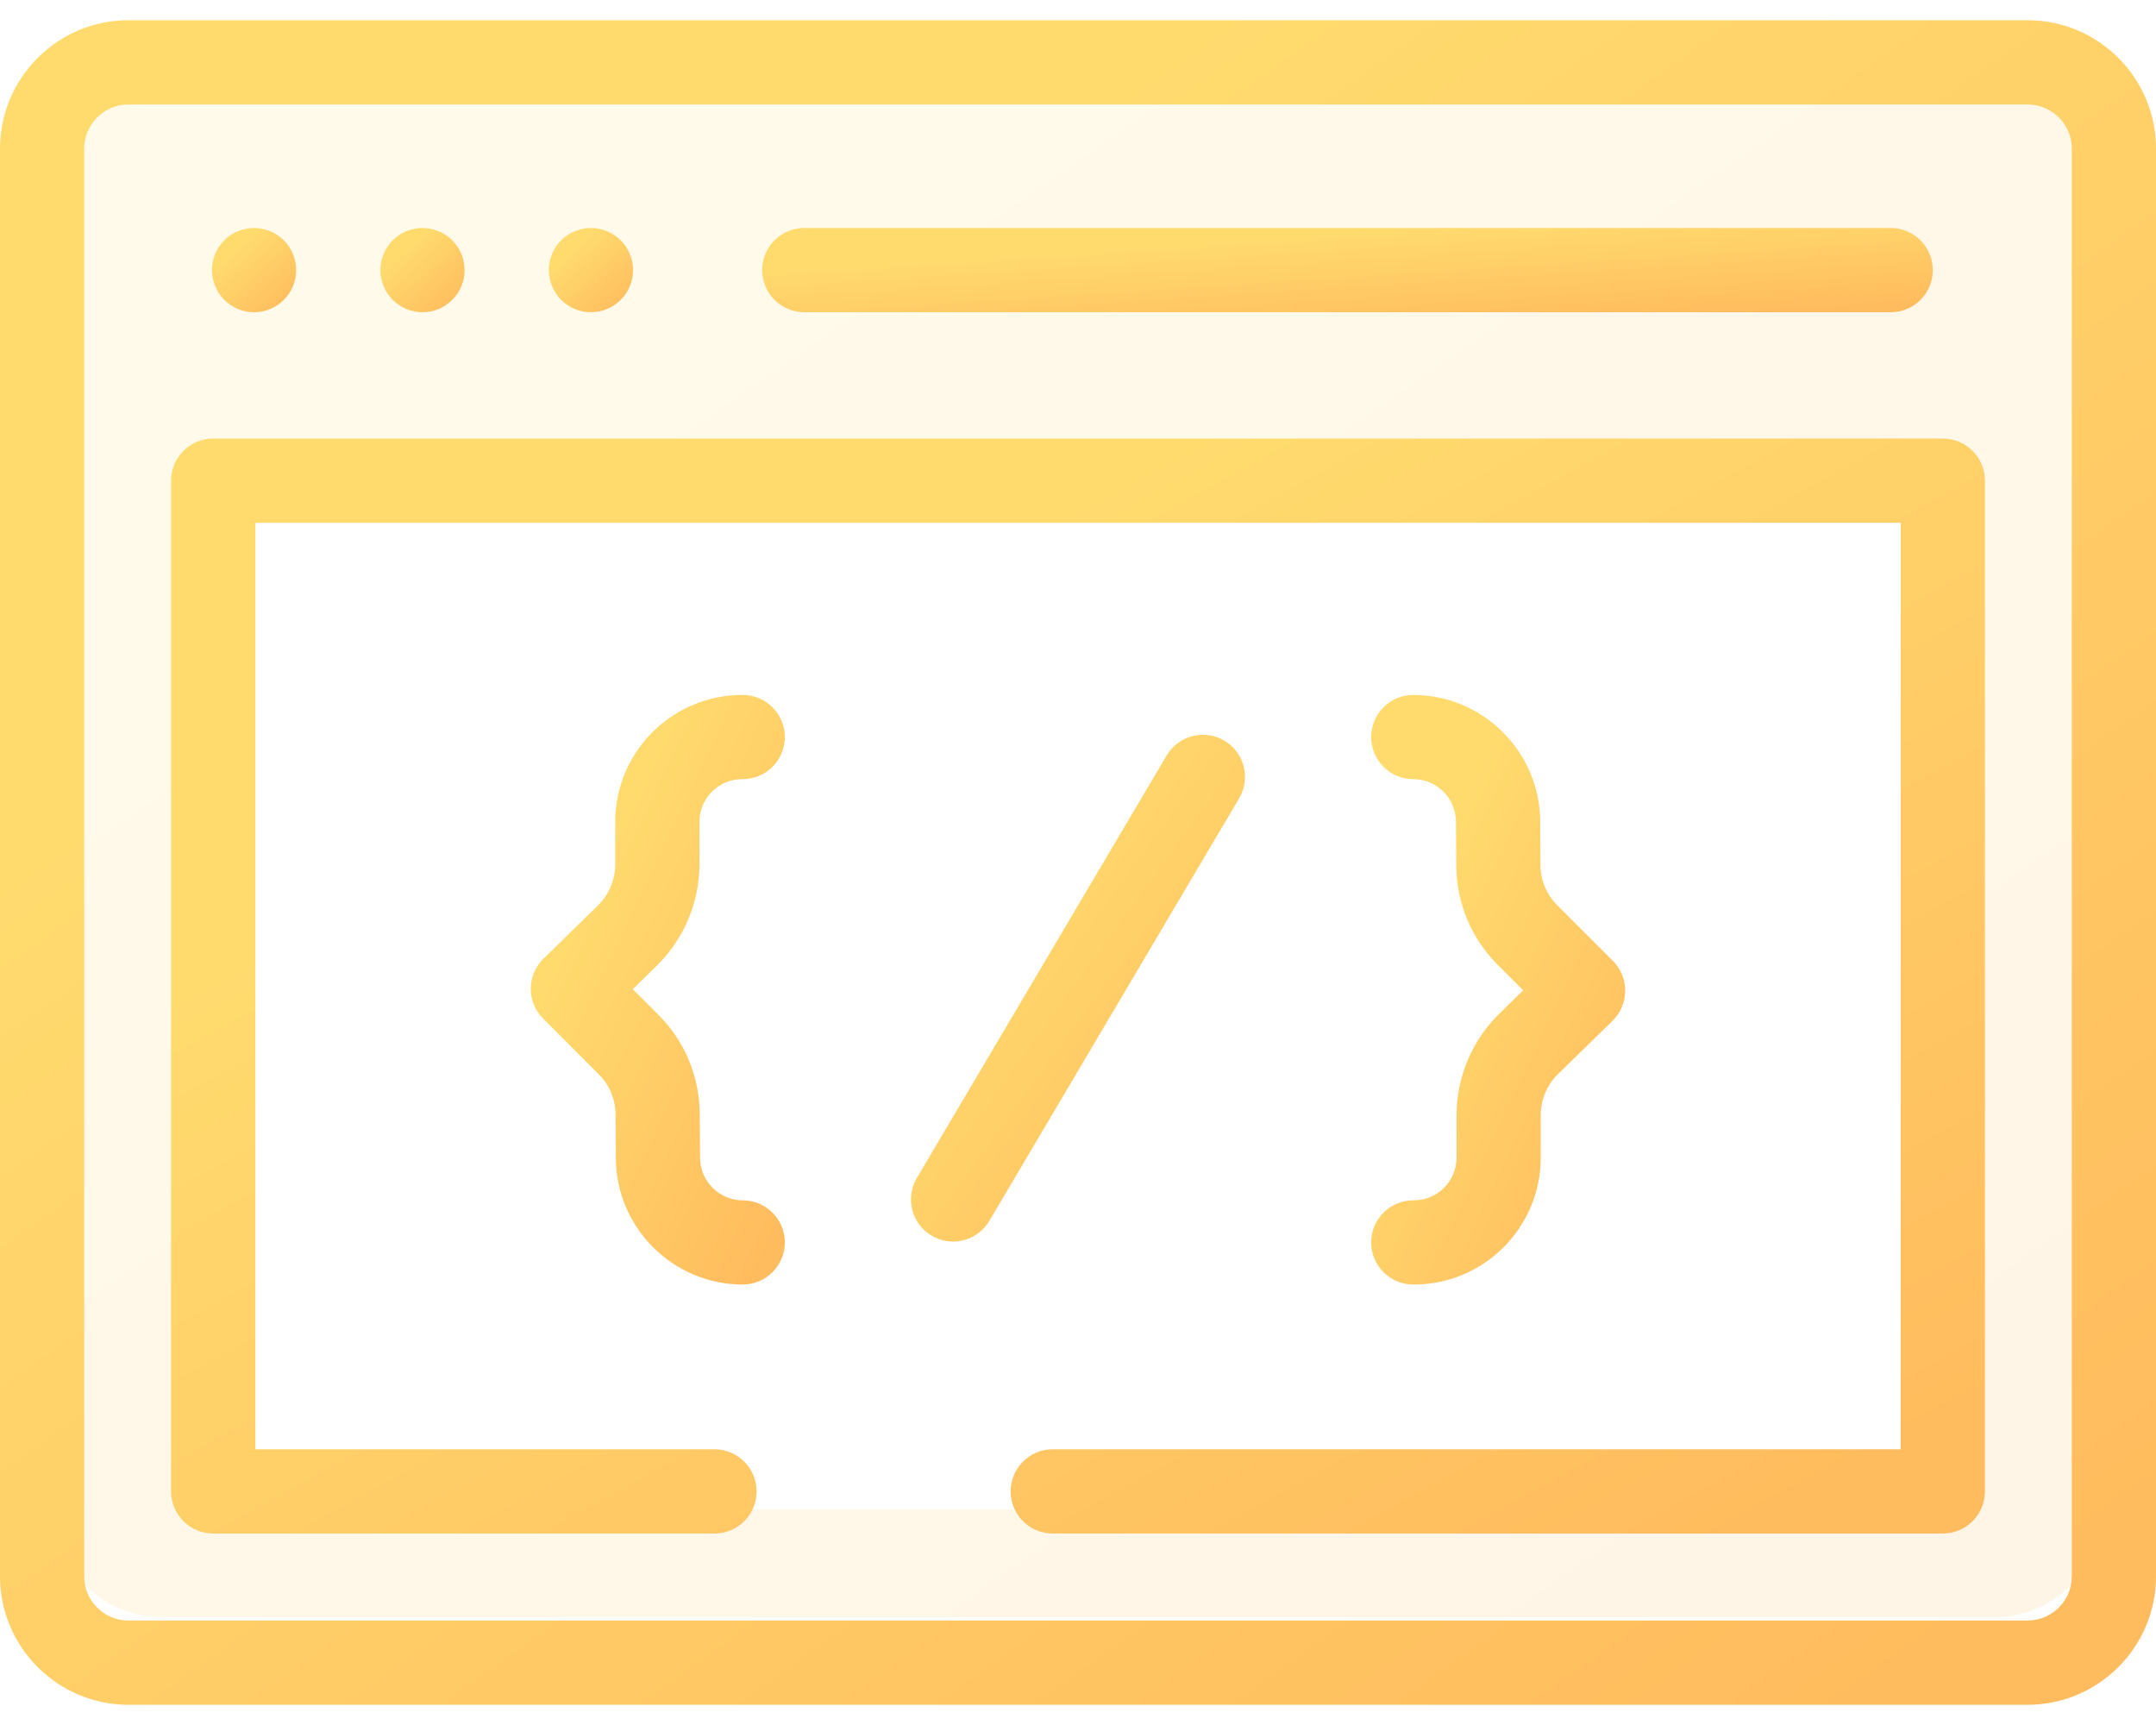
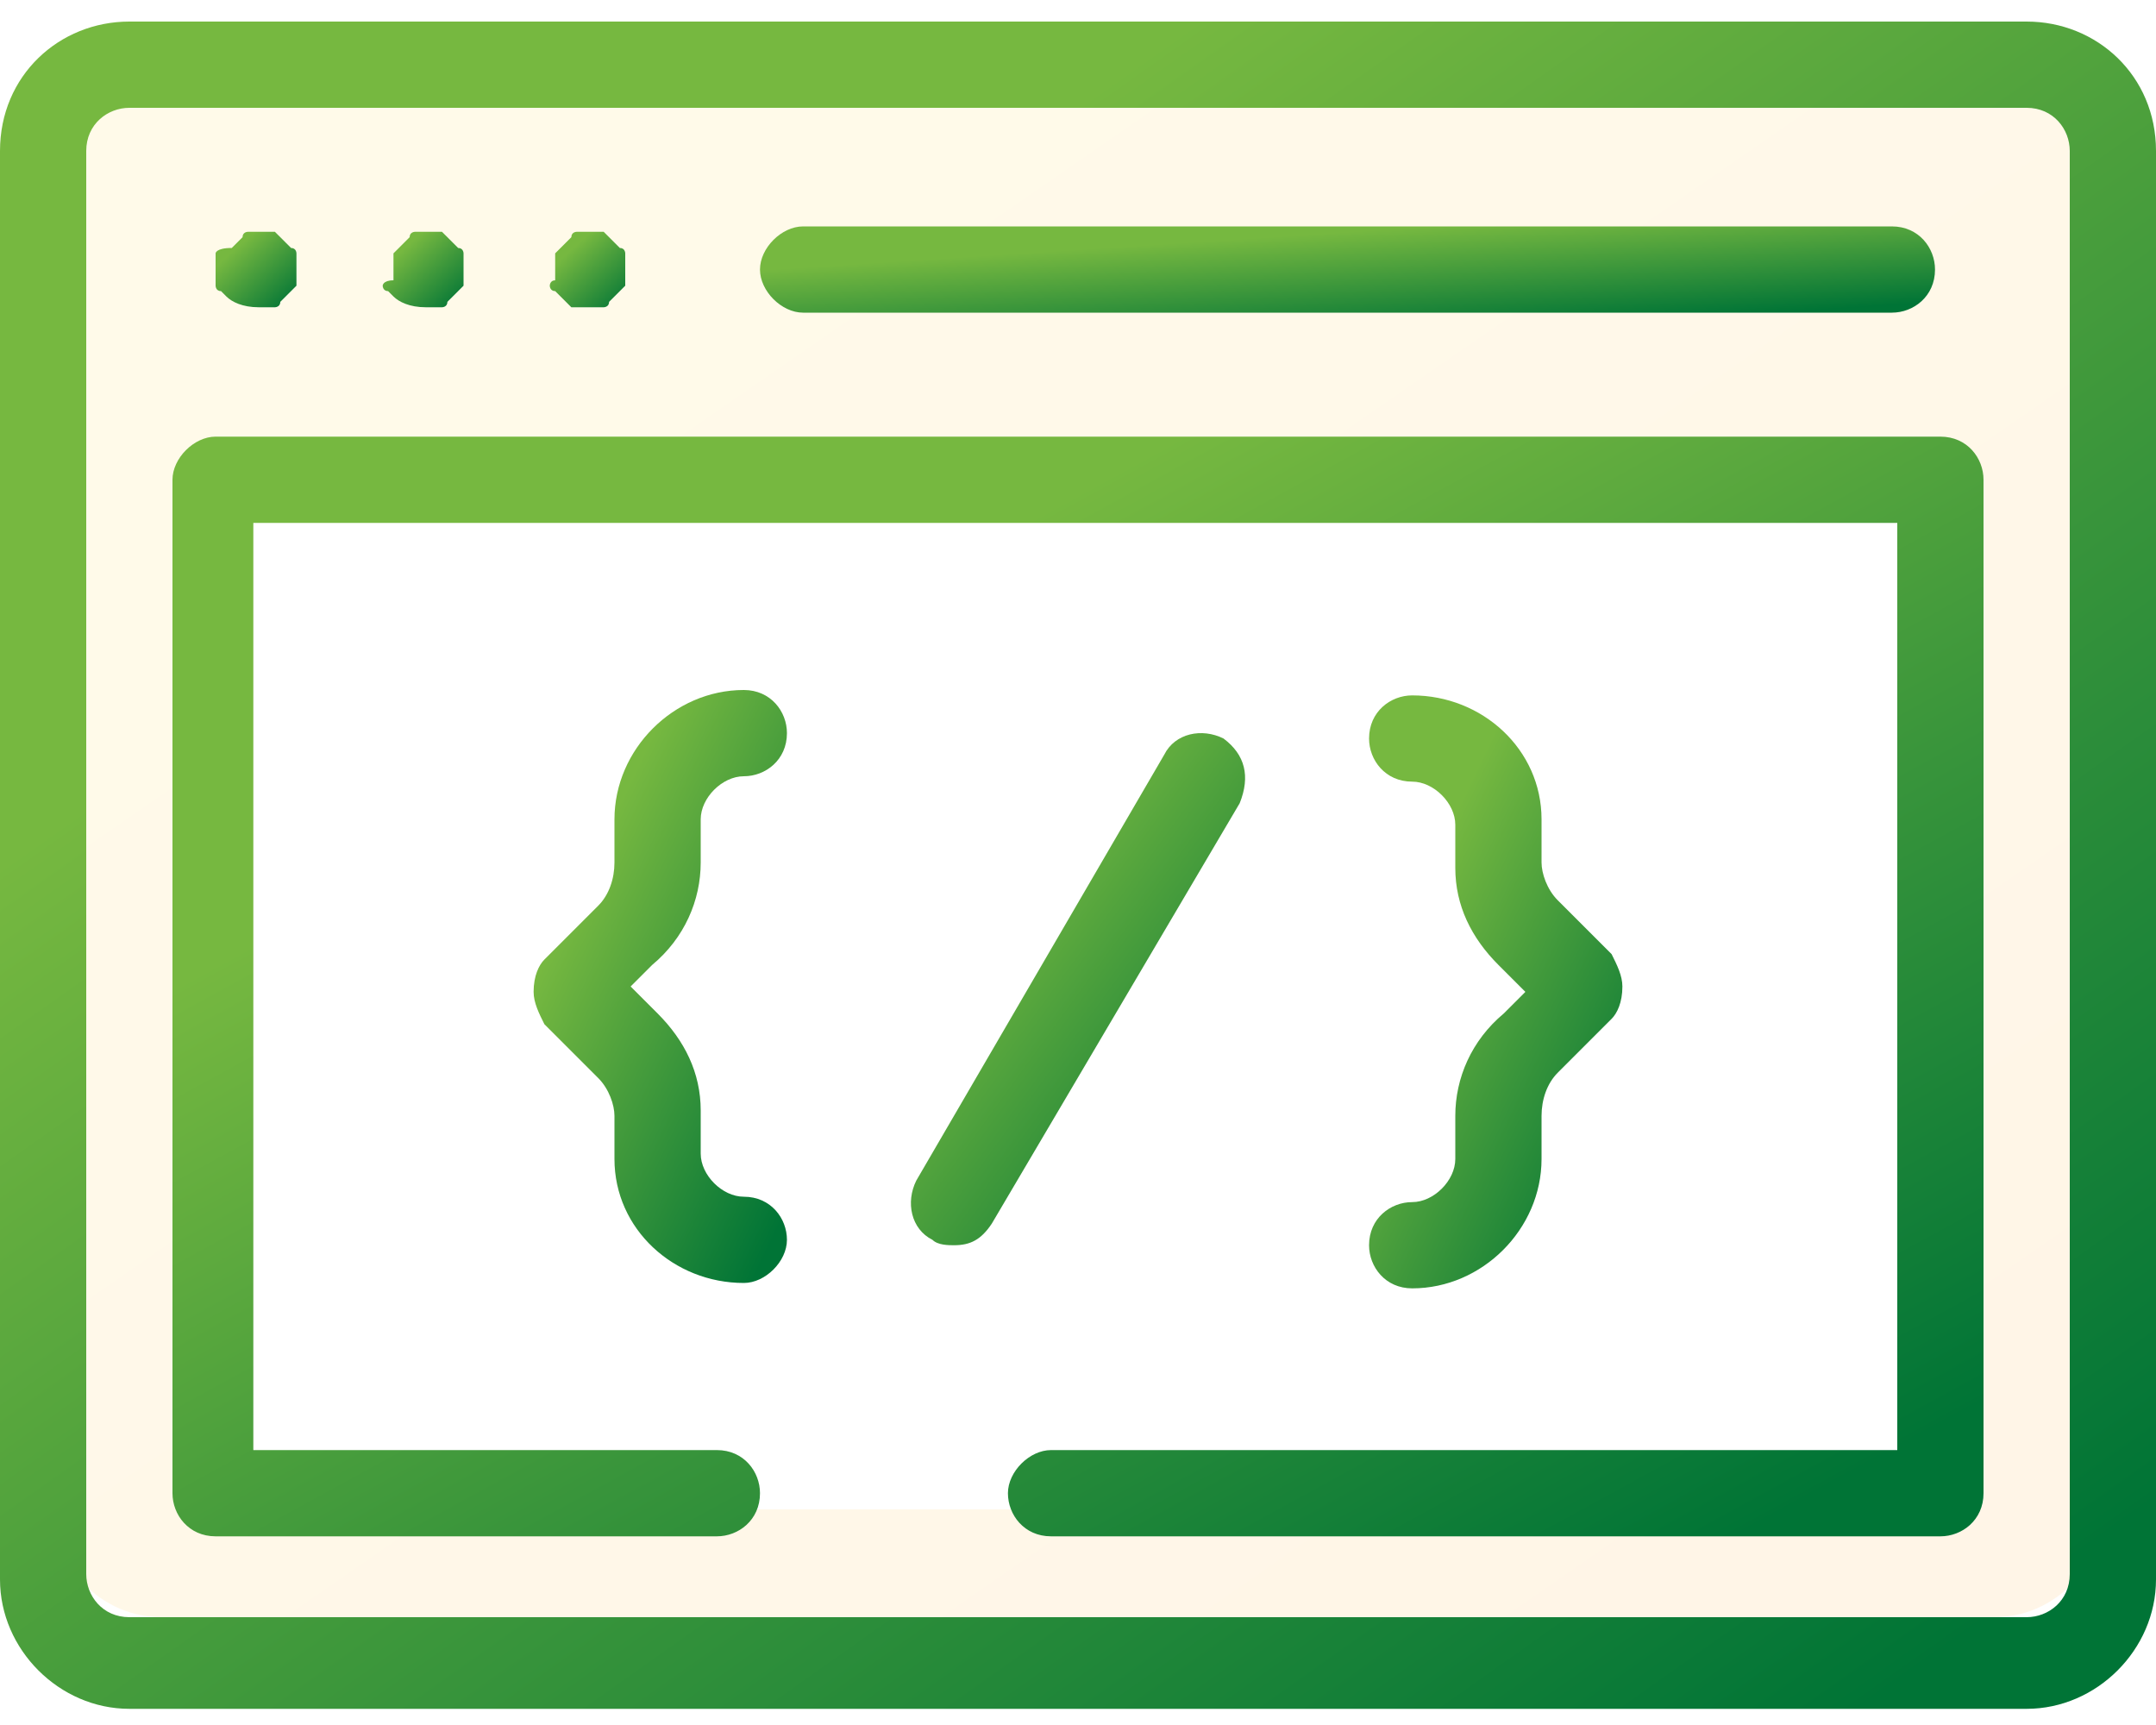
- <svg xmlns="http://www.w3.org/2000/svg" width="40" height="32" viewBox="0 0 40 32" fill="none">
-   <path opacity="0.15" fill-rule="evenodd" clip-rule="evenodd" d="M3 1C1.895 1 1 1.895 1 3V28C1 29.105 1.895 30 3 30H37C38.105 30 39 29.105 39 28V3C39 1.895 38.105 1 37 1H3ZM36 9H4V28H36V9Z" fill="url(#paint0_linear)" />
-   <path d="M37.617 0.375H2.383C1.069 0.375 0 1.444 0 2.758V29.242C0 30.556 1.069 31.625 2.383 31.625H37.617C38.931 31.625 40 30.556 40 29.242V2.758C40 1.444 38.931 0.375 37.617 0.375ZM38.438 29.242C38.438 29.695 38.069 30.062 37.617 30.062H2.383C1.931 30.062 1.562 29.695 1.562 29.242V2.758C1.562 2.306 1.931 1.938 2.383 1.938H37.617C38.069 1.938 38.438 2.306 38.438 2.758V29.242Z" fill="url(#paint1_linear)" />
-   <path d="M14.922 5.792H35.078C35.51 5.792 35.859 5.442 35.859 5.01C35.859 4.579 35.51 4.229 35.078 4.229H14.922C14.49 4.229 14.141 4.579 14.141 5.01C14.141 5.442 14.49 5.792 14.922 5.792Z" fill="url(#paint2_linear)" />
-   <path d="M3.992 5.309C4.012 5.356 4.036 5.402 4.064 5.444C4.092 5.487 4.125 5.527 4.161 5.562C4.306 5.709 4.508 5.792 4.713 5.792C4.765 5.792 4.816 5.787 4.866 5.777C4.916 5.767 4.966 5.752 5.013 5.732C5.06 5.713 5.105 5.688 5.147 5.66C5.19 5.631 5.23 5.598 5.266 5.563C5.302 5.527 5.334 5.487 5.363 5.444C5.392 5.402 5.416 5.356 5.435 5.309C5.455 5.262 5.47 5.213 5.48 5.163C5.49 5.113 5.494 5.061 5.494 5.01C5.494 4.959 5.49 4.908 5.48 4.858C5.47 4.808 5.455 4.759 5.435 4.712C5.416 4.664 5.392 4.619 5.363 4.577C5.334 4.534 5.302 4.494 5.266 4.458C5.23 4.422 5.19 4.389 5.147 4.361C5.105 4.333 5.06 4.309 5.013 4.289C4.966 4.27 4.916 4.255 4.866 4.245C4.766 4.224 4.662 4.224 4.561 4.245C4.511 4.255 4.462 4.27 4.415 4.289C4.367 4.309 4.322 4.333 4.28 4.361C4.237 4.389 4.197 4.422 4.161 4.458C4.125 4.494 4.092 4.534 4.064 4.577C4.036 4.619 4.012 4.664 3.992 4.712C3.973 4.759 3.958 4.808 3.948 4.858C3.937 4.908 3.932 4.959 3.932 5.01C3.932 5.061 3.937 5.113 3.948 5.163C3.958 5.213 3.973 5.262 3.992 5.309Z" fill="url(#paint3_linear)" />
-   <path d="M7.117 5.309C7.137 5.356 7.161 5.402 7.189 5.444C7.217 5.487 7.25 5.527 7.286 5.562C7.431 5.709 7.633 5.792 7.838 5.792C7.89 5.792 7.941 5.787 7.991 5.777C8.041 5.767 8.091 5.752 8.138 5.732C8.185 5.713 8.23 5.688 8.272 5.66C8.315 5.631 8.355 5.598 8.391 5.563C8.427 5.527 8.459 5.487 8.488 5.444C8.517 5.402 8.541 5.356 8.56 5.309C8.58 5.262 8.595 5.213 8.605 5.163C8.615 5.113 8.619 5.061 8.619 5.01C8.619 4.959 8.615 4.908 8.605 4.858C8.595 4.808 8.58 4.759 8.56 4.712C8.541 4.664 8.517 4.619 8.488 4.577C8.459 4.534 8.427 4.494 8.391 4.458C8.355 4.422 8.315 4.389 8.272 4.361C8.23 4.333 8.185 4.309 8.138 4.289C8.091 4.27 8.041 4.255 7.991 4.245C7.891 4.224 7.787 4.224 7.686 4.245C7.636 4.255 7.587 4.27 7.54 4.289C7.492 4.309 7.447 4.333 7.405 4.361C7.362 4.389 7.322 4.422 7.286 4.458C7.25 4.494 7.217 4.534 7.189 4.577C7.161 4.619 7.137 4.664 7.117 4.712C7.098 4.759 7.083 4.808 7.073 4.858C7.062 4.908 7.057 4.959 7.057 5.01C7.057 5.061 7.062 5.113 7.073 5.163C7.083 5.213 7.098 5.262 7.117 5.309Z" fill="url(#paint4_linear)" />
-   <path d="M10.242 5.309C10.262 5.356 10.286 5.402 10.314 5.444C10.342 5.487 10.375 5.527 10.411 5.562C10.447 5.598 10.487 5.631 10.53 5.66C10.572 5.688 10.617 5.713 10.665 5.732C10.712 5.752 10.761 5.767 10.811 5.777C10.861 5.787 10.912 5.791 10.963 5.791C11.015 5.791 11.066 5.787 11.116 5.777C11.166 5.767 11.216 5.752 11.262 5.732C11.309 5.713 11.355 5.688 11.398 5.66C11.44 5.631 11.48 5.598 11.516 5.562C11.552 5.527 11.585 5.487 11.613 5.444C11.642 5.402 11.666 5.356 11.685 5.309C11.705 5.262 11.72 5.213 11.73 5.163C11.74 5.113 11.744 5.061 11.744 5.01C11.744 4.959 11.74 4.908 11.73 4.858C11.72 4.808 11.705 4.759 11.685 4.712C11.666 4.664 11.642 4.619 11.613 4.577C11.585 4.534 11.552 4.494 11.516 4.458C11.48 4.422 11.44 4.389 11.398 4.361C11.355 4.333 11.309 4.309 11.262 4.289C11.216 4.27 11.166 4.255 11.116 4.245C11.016 4.224 10.912 4.224 10.811 4.245C10.761 4.255 10.712 4.27 10.665 4.289C10.617 4.309 10.572 4.333 10.53 4.361C10.487 4.389 10.447 4.422 10.411 4.458C10.375 4.494 10.342 4.534 10.314 4.577C10.286 4.619 10.262 4.664 10.242 4.712C10.223 4.759 10.208 4.808 10.198 4.858C10.187 4.908 10.182 4.959 10.182 5.01C10.182 5.061 10.187 5.113 10.198 5.163C10.208 5.213 10.223 5.262 10.242 5.309Z" fill="url(#paint5_linear)" />
-   <path d="M22.715 13.739C22.344 13.519 21.865 13.643 21.645 14.014L17.01 21.852C16.79 22.224 16.913 22.703 17.285 22.922C17.409 22.996 17.546 23.032 17.682 23.032C17.949 23.032 18.209 22.894 18.355 22.648L22.99 14.809C23.21 14.438 23.087 13.959 22.715 13.739Z" fill="url(#paint6_linear)" />
-   <path d="M12.977 16.035V15.246C12.977 14.809 13.332 14.454 13.769 14.454H13.78C14.211 14.454 14.561 14.104 14.561 13.673C14.561 13.242 14.211 12.892 13.78 12.892H13.769C12.471 12.892 11.414 13.948 11.414 15.246V16.035C11.414 16.319 11.298 16.596 11.095 16.795L10.082 17.785C9.933 17.931 9.849 18.131 9.847 18.34C9.846 18.548 9.929 18.749 10.076 18.896L11.108 19.928C11.307 20.126 11.417 20.391 11.42 20.672L11.425 21.491C11.434 22.78 12.49 23.829 13.78 23.829C14.211 23.829 14.561 23.479 14.561 23.048C14.561 22.616 14.211 22.267 13.78 22.267C13.346 22.267 12.991 21.914 12.988 21.48L12.982 20.661C12.977 19.966 12.704 19.313 12.213 18.823L11.74 18.35L12.187 17.912C12.689 17.421 12.977 16.737 12.977 16.035Z" fill="url(#paint7_linear)" />
-   <path d="M27.023 20.686V21.474C27.023 21.911 26.668 22.267 26.231 22.267H26.22C25.789 22.267 25.439 22.616 25.439 23.048C25.439 23.479 25.789 23.829 26.22 23.829H26.231C27.529 23.829 28.585 22.773 28.585 21.474V20.686C28.585 20.402 28.702 20.125 28.905 19.926L29.918 18.936C30.067 18.79 30.151 18.59 30.152 18.381C30.154 18.172 30.071 17.972 29.923 17.824L28.892 16.793C28.693 16.595 28.582 16.33 28.58 16.049L28.575 15.23C28.566 13.941 27.509 12.892 26.22 12.892C25.789 12.892 25.439 13.242 25.439 13.673C25.439 14.104 25.789 14.454 26.22 14.454C26.654 14.454 27.009 14.807 27.012 15.241L27.018 16.059C27.023 16.754 27.296 17.407 27.787 17.898L28.26 18.371L27.812 18.809C27.311 19.3 27.023 19.984 27.023 20.686Z" fill="url(#paint8_linear)" />
-   <path d="M36.044 8.135H3.956C3.524 8.135 3.174 8.485 3.174 8.917V27.667C3.174 28.098 3.524 28.448 3.956 28.448H13.255C13.687 28.448 14.037 28.098 14.037 27.667C14.037 27.235 13.687 26.885 13.255 26.885H4.737V9.698H35.263V26.885H19.531C19.1 26.885 18.75 27.235 18.75 27.667C18.75 28.098 19.1 28.448 19.531 28.448H36.044C36.476 28.448 36.826 28.098 36.826 27.667V8.917C36.826 8.485 36.476 8.135 36.044 8.135Z" fill="url(#paint9_linear)" />
-   <defs>
-     <linearGradient id="paint0_linear" x1="3.153" y1="1" x2="26.689" y2="35.054" gradientUnits="userSpaceOnUse">
-       <stop offset="0.259" stop-color="#FFDB6E" />
-       <stop offset="1" stop-color="#FFBC5E" />
-     </linearGradient>
-     <linearGradient id="paint1_linear" x1="2.267" y1="0.375" x2="27.833" y2="36.511" gradientUnits="userSpaceOnUse">
-       <stop offset="0.259" stop-color="#FFDB6E" />
-       <stop offset="1" stop-color="#FFBC5E" />
-     </linearGradient>
-     <linearGradient id="paint2_linear" x1="15.371" y1="4.229" x2="15.547" y2="6.929" gradientUnits="userSpaceOnUse">
-       <stop offset="0.259" stop-color="#FFDB6E" />
-       <stop offset="1" stop-color="#FFBC5E" />
-     </linearGradient>
-     <linearGradient id="paint3_linear" x1="4.02" y1="4.229" x2="5.369" y2="5.719" gradientUnits="userSpaceOnUse">
-       <stop offset="0.259" stop-color="#FFDB6E" />
-       <stop offset="1" stop-color="#FFBC5E" />
-     </linearGradient>
-     <linearGradient id="paint4_linear" x1="7.145" y1="4.229" x2="8.494" y2="5.719" gradientUnits="userSpaceOnUse">
-       <stop offset="0.259" stop-color="#FFDB6E" />
-       <stop offset="1" stop-color="#FFBC5E" />
-     </linearGradient>
-     <linearGradient id="paint5_linear" x1="10.27" y1="4.229" x2="11.619" y2="5.719" gradientUnits="userSpaceOnUse">
-       <stop offset="0.259" stop-color="#FFDB6E" />
-       <stop offset="1" stop-color="#FFBC5E" />
-     </linearGradient>
-     <linearGradient id="paint6_linear" x1="17.252" y1="13.63" x2="25.014" y2="19.281" gradientUnits="userSpaceOnUse">
-       <stop offset="0.259" stop-color="#FFDB6E" />
-       <stop offset="1" stop-color="#FFBC5E" />
-     </linearGradient>
-     <linearGradient id="paint7_linear" x1="10.114" y1="12.892" x2="17.479" y2="16.396" gradientUnits="userSpaceOnUse">
-       <stop offset="0.259" stop-color="#FFDB6E" />
-       <stop offset="1" stop-color="#FFBC5E" />
-     </linearGradient>
-     <linearGradient id="paint8_linear" x1="25.706" y1="12.892" x2="33.07" y2="16.396" gradientUnits="userSpaceOnUse">
-       <stop offset="0.259" stop-color="#FFDB6E" />
-       <stop offset="1" stop-color="#FFBC5E" />
-     </linearGradient>
-     <linearGradient id="paint9_linear" x1="5.081" y1="8.135" x2="19.915" y2="35.272" gradientUnits="userSpaceOnUse">
-       <stop offset="0.259" stop-color="#FFDB6E" />
-       <stop offset="1" stop-color="#FFBC5E" />
-     </linearGradient>
-   </defs>
+ <svg xmlns="http://www.w3.org/2000/svg" version="1.1" id="Capa_1" x="0px" y="0px" viewBox="0 0 40 32" style="enable-background:new 0 0 40 32;" xml:space="preserve">
+   <style type="text/css">
+ 	.st0{opacity:0.15;fill-rule:evenodd;clip-rule:evenodd;fill:url(#SVGID_1_);enable-background:new    ;}
+ 	.st1{fill:url(#SVGID_2_);}
+ 	.st2{fill:url(#SVGID_3_);}
+ 	.st3{fill:url(#SVGID_4_);}
+ 	.st4{fill:url(#SVGID_5_);}
+ 	.st5{fill:url(#SVGID_6_);}
+ 	.st6{fill:url(#SVGID_7_);}
+ 	.st7{fill:url(#SVGID_8_);}
+ 	.st8{fill:url(#SVGID_9_);}
+ 	.st9{fill:url(#SVGID_10_);}
+ </style>
+   <linearGradient id="SVGID_1_" gradientUnits="userSpaceOnUse" x1="7.773" y1="34.082" x2="31.308" y2="2.797107e-02" gradientTransform="matrix(1 0 0 -1 0 31.8898)">
+     <stop offset="0.259" style="stop-color:#FFDB6E" />
+     <stop offset="1" style="stop-color:#FFBC5E" />
+   </linearGradient>
+   <path class="st0" d="M3,1C1.9,1,1,1.9,1,3v25c0,1.1,0.9,2,2,2h34c1.1,0,2-0.9,2-2V3c0-1.1-0.9-2-2-2H3z M36,9H4v19h32V9z" />
+   <linearGradient id="SVGID_2_" gradientUnits="userSpaceOnUse" x1="6.718" y1="34.664" x2="32.284" y2="-1.472" gradientTransform="matrix(1 0 0 -1 0 31.8898)">
+     <stop offset="0.259" style="stop-color:#76B840" />
+     <stop offset="1" style="stop-color:#007436" />
+   </linearGradient>
+   <path class="st1" d="M37.6,0.4H2.4C1.1,0.4,0,1.4,0,2.8v26.5c0,1.3,1.1,2.4,2.4,2.4h35.2c1.3,0,2.4-1.1,2.4-2.4V2.8  C40,1.4,38.9,0.4,37.6,0.4z M38.4,29.2c0,0.5-0.4,0.8-0.8,0.8H2.4c-0.5,0-0.8-0.4-0.8-0.8V2.8c0-0.5,0.4-0.8,0.8-0.8h35.2  c0.5,0,0.8,0.4,0.8,0.8V29.2z" />
+   <linearGradient id="SVGID_3_" gradientUnits="userSpaceOnUse" x1="24.909" y1="28.282" x2="25.084" y2="25.582" gradientTransform="matrix(1 0 0 -1 0 31.8898)">
+     <stop offset="0.259" style="stop-color:#76B840" />
+     <stop offset="1" style="stop-color:#007436" />
+   </linearGradient>
+   <path class="st2" d="M14.9,5.8h20.2c0.4,0,0.8-0.3,0.8-0.8c0-0.4-0.3-0.8-0.8-0.8H14.9c-0.4,0-0.8,0.4-0.8,0.8  C14.1,5.4,14.5,5.8,14.9,5.8z" />
+   <linearGradient id="SVGID_4_" gradientUnits="userSpaceOnUse" x1="4.013" y1="27.654" x2="5.362" y2="26.164" gradientTransform="matrix(1 0 0 -1 0 31.8898)">
+     <stop offset="0.259" style="stop-color:#76B840" />
+     <stop offset="1" style="stop-color:#007436" />
+   </linearGradient>
+   <path class="st3" d="M4,5.3c0,0,0,0.1,0.1,0.1c0,0,0.1,0.1,0.1,0.1c0.1,0.1,0.3,0.2,0.6,0.2c0.1,0,0.1,0,0.2,0c0.1,0,0.1,0,0.1,0  c0,0,0.1,0,0.1-0.1c0,0,0.1-0.1,0.1-0.1c0,0,0.1-0.1,0.1-0.1c0,0,0.1-0.1,0.1-0.1c0,0,0-0.1,0-0.1c0-0.1,0-0.1,0-0.2  c0-0.1,0-0.1,0-0.2c0-0.1,0-0.1,0-0.1c0,0,0-0.1-0.1-0.1c0,0-0.1-0.1-0.1-0.1c0,0-0.1-0.1-0.1-0.1c0,0-0.1-0.1-0.1-0.1  c0,0-0.1,0-0.1,0c-0.1,0-0.2,0-0.3,0c-0.1,0-0.1,0-0.1,0c0,0-0.1,0-0.1,0.1c0,0-0.1,0.1-0.1,0.1c0,0-0.1,0.1-0.1,0.1  C4,4.6,4,4.7,4,4.7c0,0,0,0.1,0,0.1c0,0,0,0.1,0,0.2c0,0.1,0,0.1,0,0.2C4,5.2,4,5.3,4,5.3z" />
+   <linearGradient id="SVGID_5_" gradientUnits="userSpaceOnUse" x1="7.138" y1="27.654" x2="8.487" y2="26.164" gradientTransform="matrix(1 0 0 -1 0 31.8898)">
+     <stop offset="0.259" style="stop-color:#76B840" />
+     <stop offset="1" style="stop-color:#007436" />
+   </linearGradient>
+   <path class="st4" d="M7.1,5.3c0,0,0,0.1,0.1,0.1c0,0,0.1,0.1,0.1,0.1c0.1,0.1,0.3,0.2,0.6,0.2c0.1,0,0.1,0,0.2,0c0.1,0,0.1,0,0.1,0  c0,0,0.1,0,0.1-0.1c0,0,0.1-0.1,0.1-0.1c0,0,0.1-0.1,0.1-0.1c0,0,0.1-0.1,0.1-0.1c0,0,0-0.1,0-0.1c0-0.1,0-0.1,0-0.2  c0-0.1,0-0.1,0-0.2c0-0.1,0-0.1,0-0.1c0,0,0-0.1-0.1-0.1c0,0-0.1-0.1-0.1-0.1c0,0-0.1-0.1-0.1-0.1c0,0-0.1-0.1-0.1-0.1  c0,0-0.1,0-0.1,0c-0.1,0-0.2,0-0.3,0c-0.1,0-0.1,0-0.1,0c0,0-0.1,0-0.1,0.1c0,0-0.1,0.1-0.1,0.1c0,0-0.1,0.1-0.1,0.1  c0,0-0.1,0.1-0.1,0.1c0,0,0,0.1,0,0.1c0,0,0,0.1,0,0.2c0,0.1,0,0.1,0,0.2C7.1,5.2,7.1,5.3,7.1,5.3z" />
+   <linearGradient id="SVGID_6_" gradientUnits="userSpaceOnUse" x1="10.263" y1="27.654" x2="11.611" y2="26.164" gradientTransform="matrix(1 0 0 -1 0 31.8898)">
+     <stop offset="0.259" style="stop-color:#76B840" />
+     <stop offset="1" style="stop-color:#007436" />
+   </linearGradient>
+   <path class="st5" d="M10.2,5.3c0,0,0,0.1,0.1,0.1c0,0,0.1,0.1,0.1,0.1c0,0,0.1,0.1,0.1,0.1c0,0,0.1,0.1,0.1,0.1c0,0,0.1,0,0.1,0  c0.1,0,0.1,0,0.2,0c0.1,0,0.1,0,0.2,0c0.1,0,0.1,0,0.1,0s0.1,0,0.1-0.1c0,0,0.1-0.1,0.1-0.1c0,0,0.1-0.1,0.1-0.1  c0,0,0.1-0.1,0.1-0.1c0,0,0-0.1,0-0.1c0-0.1,0-0.1,0-0.2c0-0.1,0-0.1,0-0.2c0-0.1,0-0.1,0-0.1c0,0,0-0.1-0.1-0.1  c0,0-0.1-0.1-0.1-0.1c0,0-0.1-0.1-0.1-0.1c0,0-0.1-0.1-0.1-0.1c0,0-0.1,0-0.1,0c-0.1,0-0.2,0-0.3,0c-0.1,0-0.1,0-0.1,0  c0,0-0.1,0-0.1,0.1c0,0-0.1,0.1-0.1,0.1c0,0-0.1,0.1-0.1,0.1c0,0-0.1,0.1-0.1,0.1c0,0,0,0.1,0,0.1c0,0.1,0,0.1,0,0.2  c0,0.1,0,0.1,0,0.2C10.2,5.2,10.2,5.3,10.2,5.3z" />
+   <linearGradient id="SVGID_7_" gradientUnits="userSpaceOnUse" x1="15.967" y1="16.495" x2="23.73" y2="10.844" gradientTransform="matrix(1 0 0 -1 0 31.8898)">
+     <stop offset="0.259" style="stop-color:#76B840" />
+     <stop offset="1" style="stop-color:#007436" />
+   </linearGradient>
+   <path class="st6" d="M22.7,13.7c-0.4-0.2-0.9-0.1-1.1,0.3L17,21.9c-0.2,0.4-0.1,0.9,0.3,1.1c0.1,0.1,0.3,0.1,0.4,0.1  c0.3,0,0.5-0.1,0.7-0.4l4.6-7.8C23.2,14.4,23.1,14,22.7,13.7z" />
+   <linearGradient id="SVGID_8_" gradientUnits="userSpaceOnUse" x1="8.637" y1="15.893" x2="16.001" y2="12.389" gradientTransform="matrix(1 0 0 -1 0 31.8898)">
+     <stop offset="0.259" style="stop-color:#76B840" />
+     <stop offset="1" style="stop-color:#007436" />
+   </linearGradient>
+   <path class="st7" d="M13,16v-0.8c0-0.4,0.4-0.8,0.8-0.8h0c0.4,0,0.8-0.3,0.8-0.8c0-0.4-0.3-0.8-0.8-0.8h0c-1.3,0-2.4,1.1-2.4,2.4V16  c0,0.3-0.1,0.6-0.3,0.8l-1,1c-0.1,0.1-0.2,0.3-0.2,0.6c0,0.2,0.1,0.4,0.2,0.6l1,1c0.2,0.2,0.3,0.5,0.3,0.7l0,0.8  c0,1.3,1.1,2.3,2.4,2.3c0.4,0,0.8-0.4,0.8-0.8c0-0.4-0.3-0.8-0.8-0.8c-0.4,0-0.8-0.4-0.8-0.8l0-0.8c0-0.7-0.3-1.3-0.8-1.8l-0.5-0.5  l0.4-0.4C12.7,17.4,13,16.7,13,16z" />
+   <linearGradient id="SVGID_9_" gradientUnits="userSpaceOnUse" x1="23.712" y1="14.807" x2="31.075" y2="11.303" gradientTransform="matrix(1 0 0 -1 0 31.8898)">
+     <stop offset="0.259" style="stop-color:#76B840" />
+     <stop offset="1" style="stop-color:#007436" />
+   </linearGradient>
+   <path class="st8" d="M27,20.7v0.8c0,0.4-0.4,0.8-0.8,0.8h0c-0.4,0-0.8,0.3-0.8,0.8c0,0.4,0.3,0.8,0.8,0.8h0c1.3,0,2.4-1.1,2.4-2.4  v-0.8c0-0.3,0.1-0.6,0.3-0.8l1-1c0.1-0.1,0.2-0.3,0.2-0.6c0-0.2-0.1-0.4-0.2-0.6l-1-1c-0.2-0.2-0.3-0.5-0.3-0.7l0-0.8  c0-1.3-1.1-2.3-2.4-2.3c-0.4,0-0.8,0.3-0.8,0.8c0,0.4,0.3,0.8,0.8,0.8c0.4,0,0.8,0.4,0.8,0.8l0,0.8c0,0.7,0.3,1.3,0.8,1.8l0.5,0.5  l-0.4,0.4C27.3,19.3,27,20,27,20.7z" />
+   <linearGradient id="SVGID_10_" gradientUnits="userSpaceOnUse" x1="12.293" y1="27.697" x2="27.127" y2="0.56" gradientTransform="matrix(1 0 0 -1 0 31.8898)">
+     <stop offset="0.259" style="stop-color:#76B840" />
+     <stop offset="1" style="stop-color:#007436" />
+   </linearGradient>
+   <path class="st9" d="M36,8.1H4c-0.4,0-0.8,0.4-0.8,0.8v18.8c0,0.4,0.3,0.8,0.8,0.8h9.3c0.4,0,0.8-0.3,0.8-0.8c0-0.4-0.3-0.8-0.8-0.8  H4.7V9.7h30.5v17.2H19.5c-0.4,0-0.8,0.4-0.8,0.8c0,0.4,0.3,0.8,0.8,0.8H36c0.4,0,0.8-0.3,0.8-0.8V8.9C36.8,8.5,36.5,8.1,36,8.1z" />
</svg>
